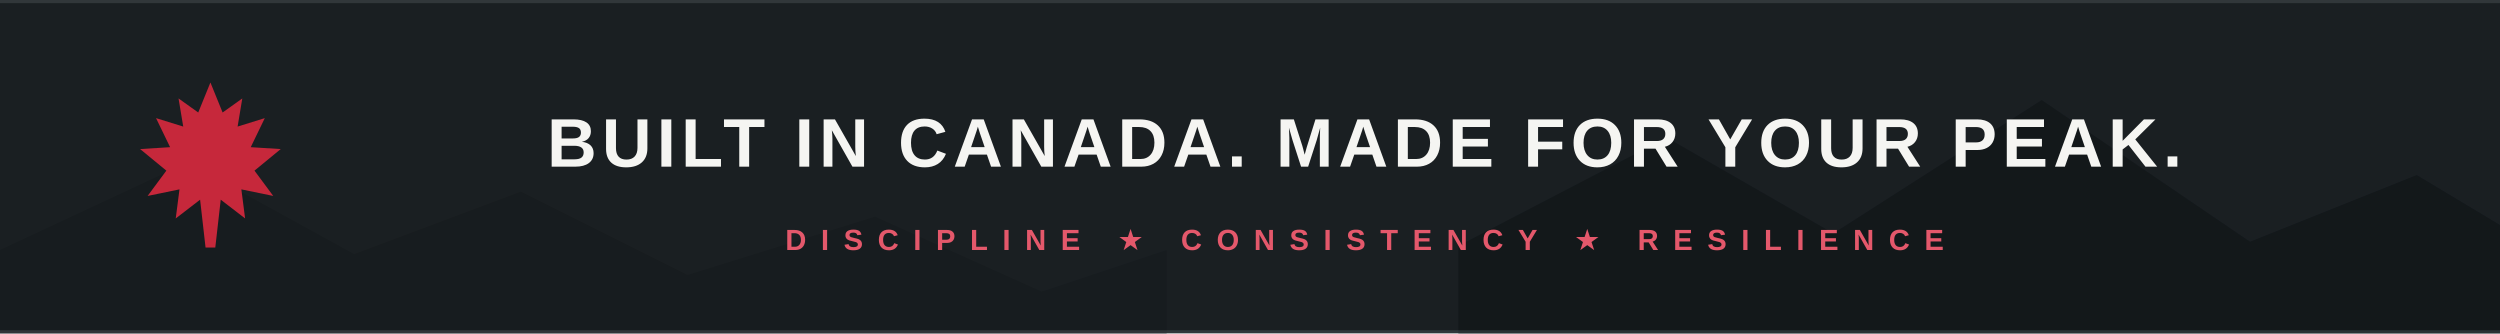
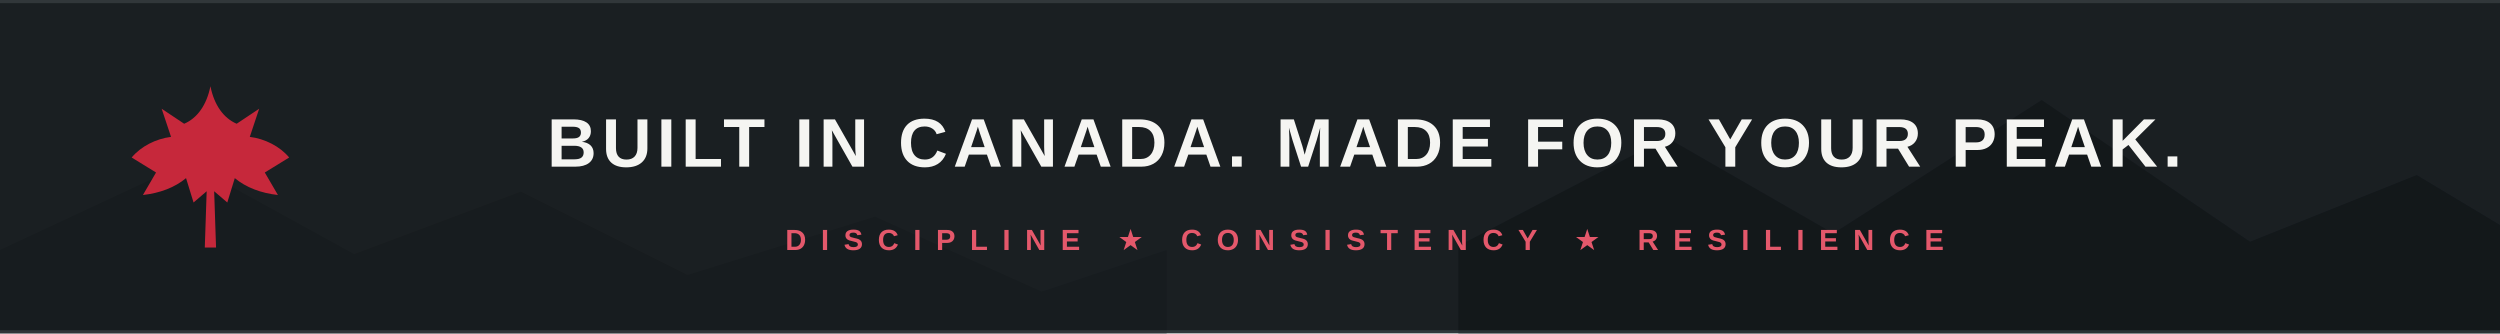
<svg xmlns="http://www.w3.org/2000/svg" viewBox="0 0 1200 160">
  <rect width="1200" height="160" fill="#1A1F22" />
  <path fill="#12171A" opacity="0.9" d="M700 160 L700 118 L800 66 L880 112 L980 48 L1080 116 L1160 84 L1200 108 L1200 160 Z" />
  <path fill="#161B1E" opacity="0.8" d="M0 160 L0 120 L90 78 L170 122 L250 92 L330 132 L420 104 L500 140 L560 120 L560 160 Z" />
  <rect y="0" width="1200" height="1.5" fill="#C5CCD1" opacity="0.14" />
  <rect y="158.5" width="1200" height="1.5" fill="#C5CCD1" opacity="0.14" />
  <g transform="translate(56 36) scale(0.9)">
-     <path fill="#C6283B" d="M50 4 L56.5 20 L67 12.5 L64.5 27.5 L79 23 L71.5 38.5 L87.5 39.5 L73.5 51 L83.5 64.5 L66.5 61 L68.5 76.5 L55.5 66.5 L52.6 92 L47.4 92 L44.5 66.5 L31.5 76.5 L33.5 61 L16.5 64.5 L26.5 51 L12.5 39.5 L28.5 38.5 L21 23 L35.5 27.5 L33 12.5 L43.5 20 Z" />
+     <path fill="#C6283B" d="M50 6 C52 16 57 23 64 26 L76 18 L71 33 C79 34 87 38 92 44 L79 52 L86 64 C77 63 69 60 63 55 L59 68 L52 62 L53 92 L47 92 L48 62 L41 68 L37 55 C31 60 23 63 14 64 L21 52 L8 44 C13 38 21 34 29 33 L24 18 L36 26 C43 23 48 16 50 6 Z" />
  </g>
  <text x="655" y="80" text-anchor="middle" font-family="Arial, Helvetica, sans-serif" font-size="33" font-weight="800" letter-spacing="2.5" fill="#F5F5F2">BUILT IN CANADA. MADE FOR YOUR PEAK.</text>
  <text x="655" y="120" text-anchor="middle" font-family="Arial, Helvetica, sans-serif" font-size="14" font-weight="700" letter-spacing="7" fill="#E4586B">DISCIPLINE ★ CONSISTENCY ★ RESILIENCE</text>
</svg>
